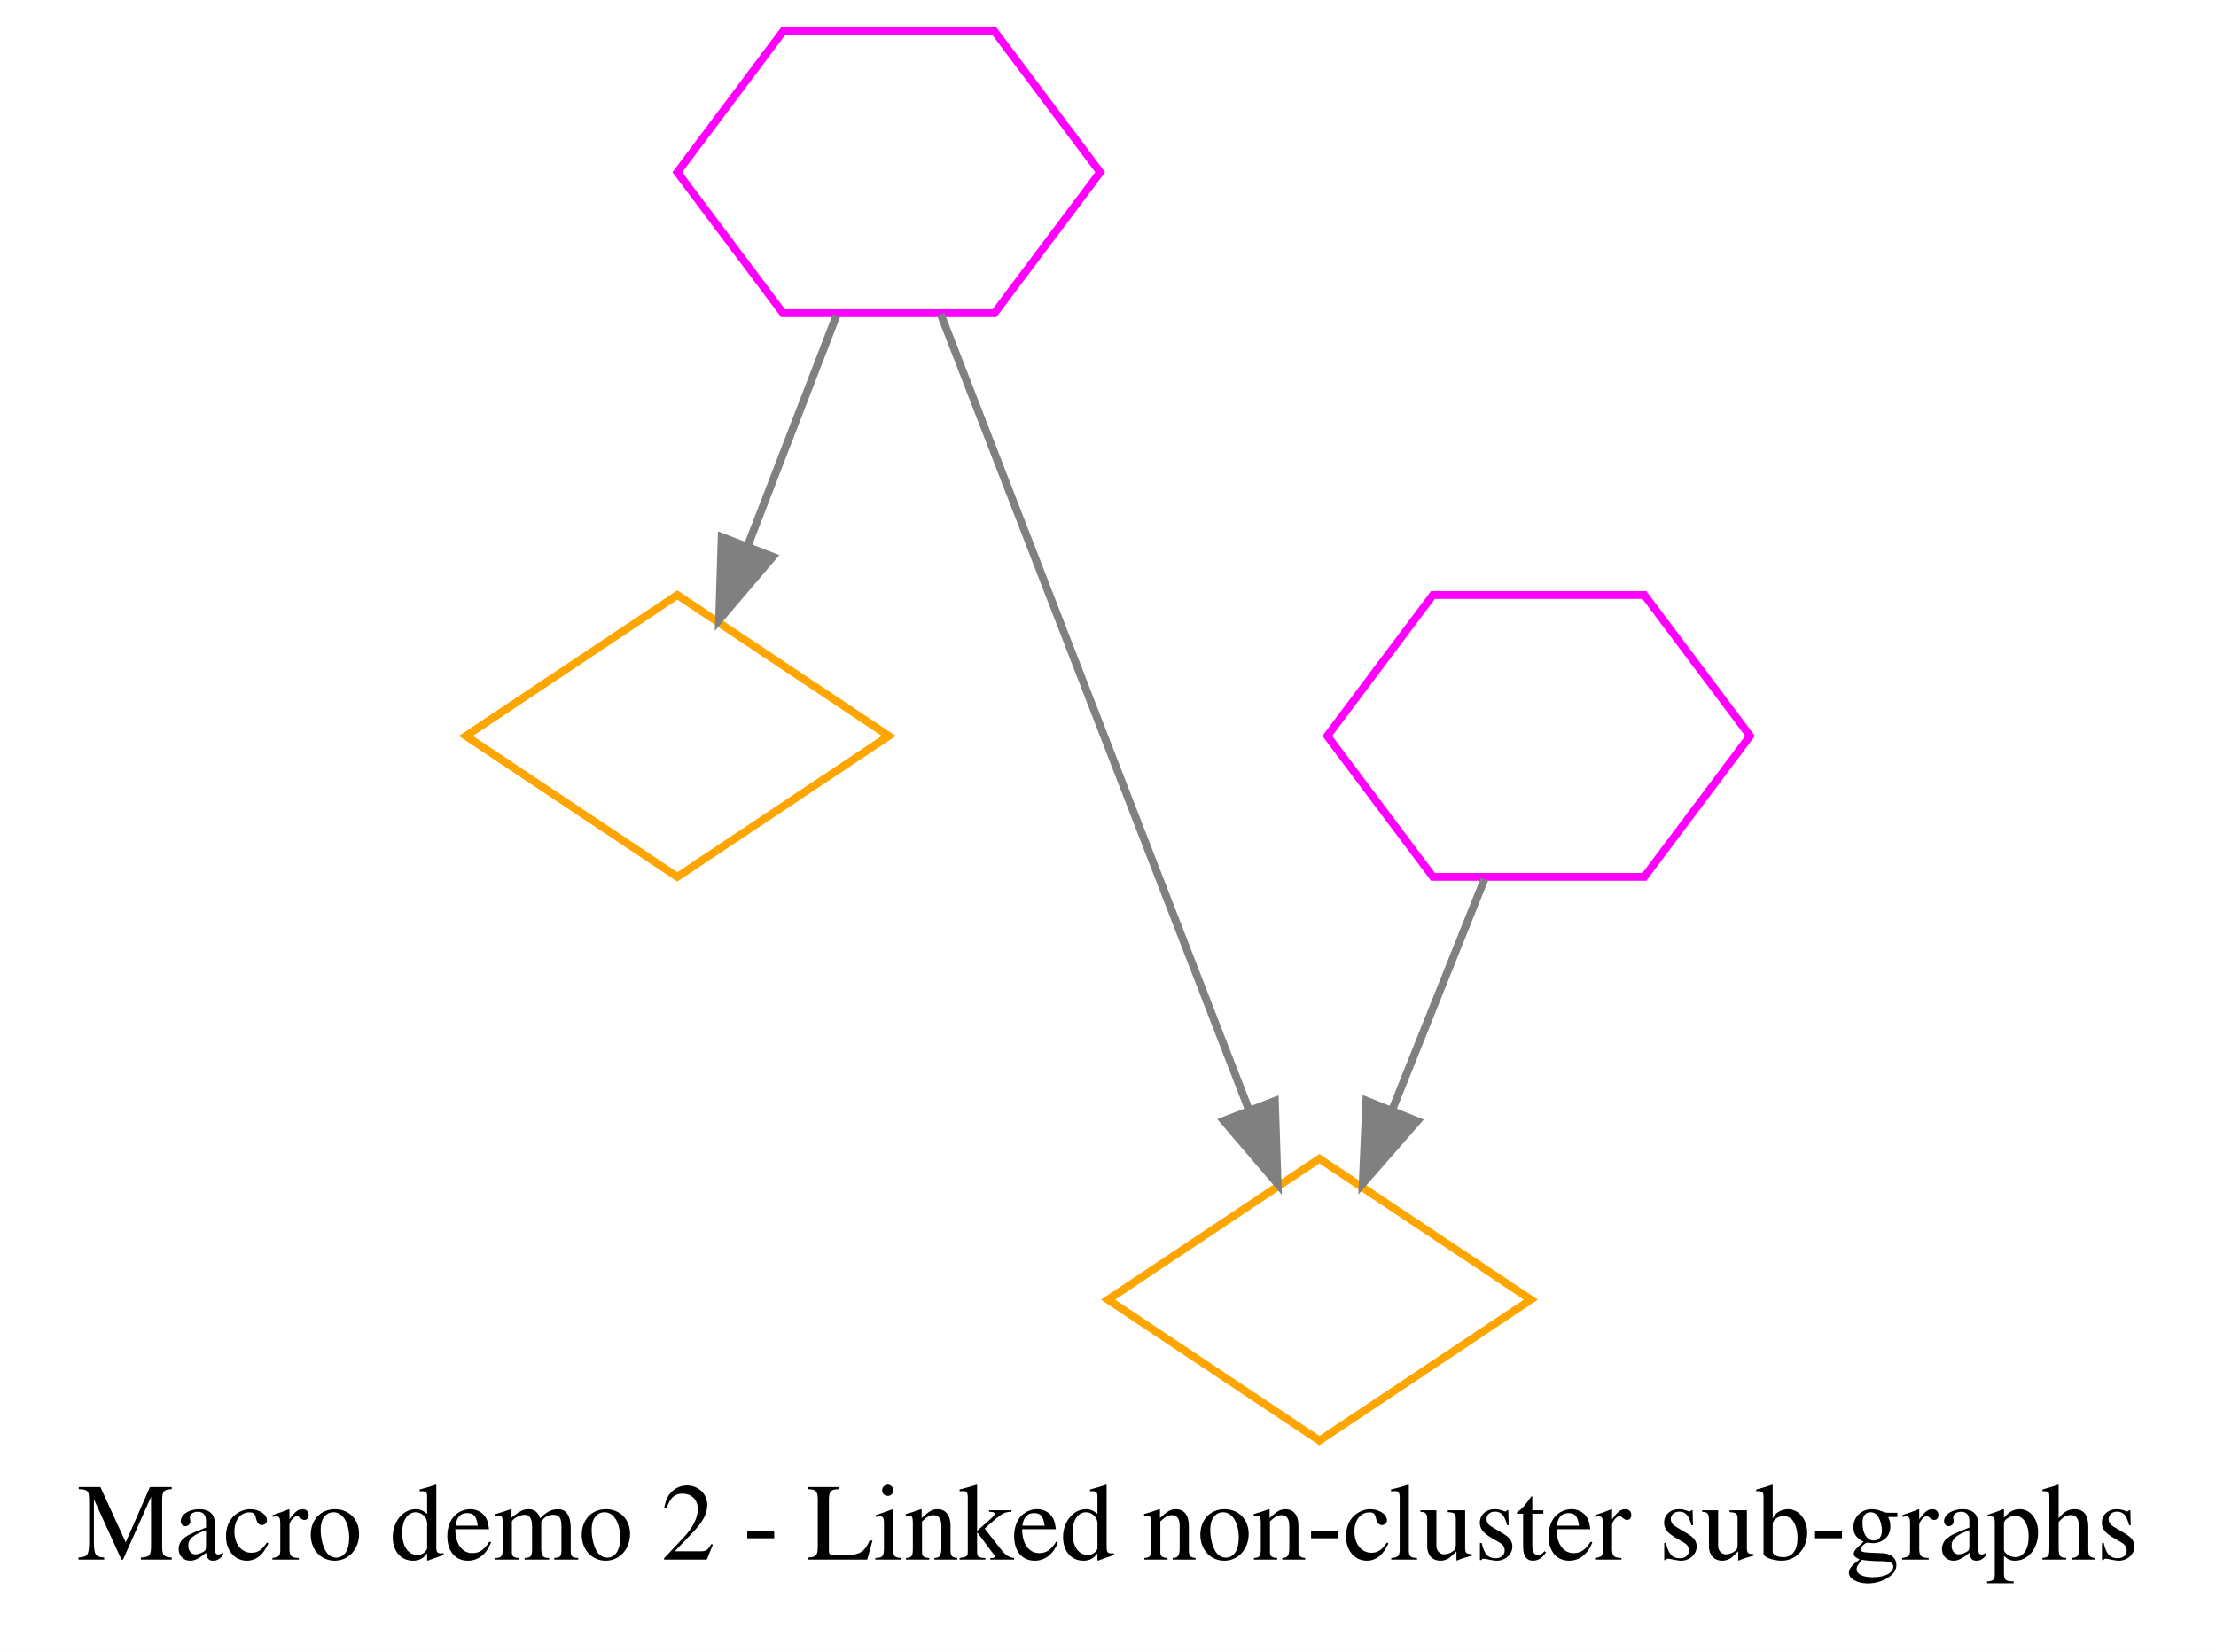
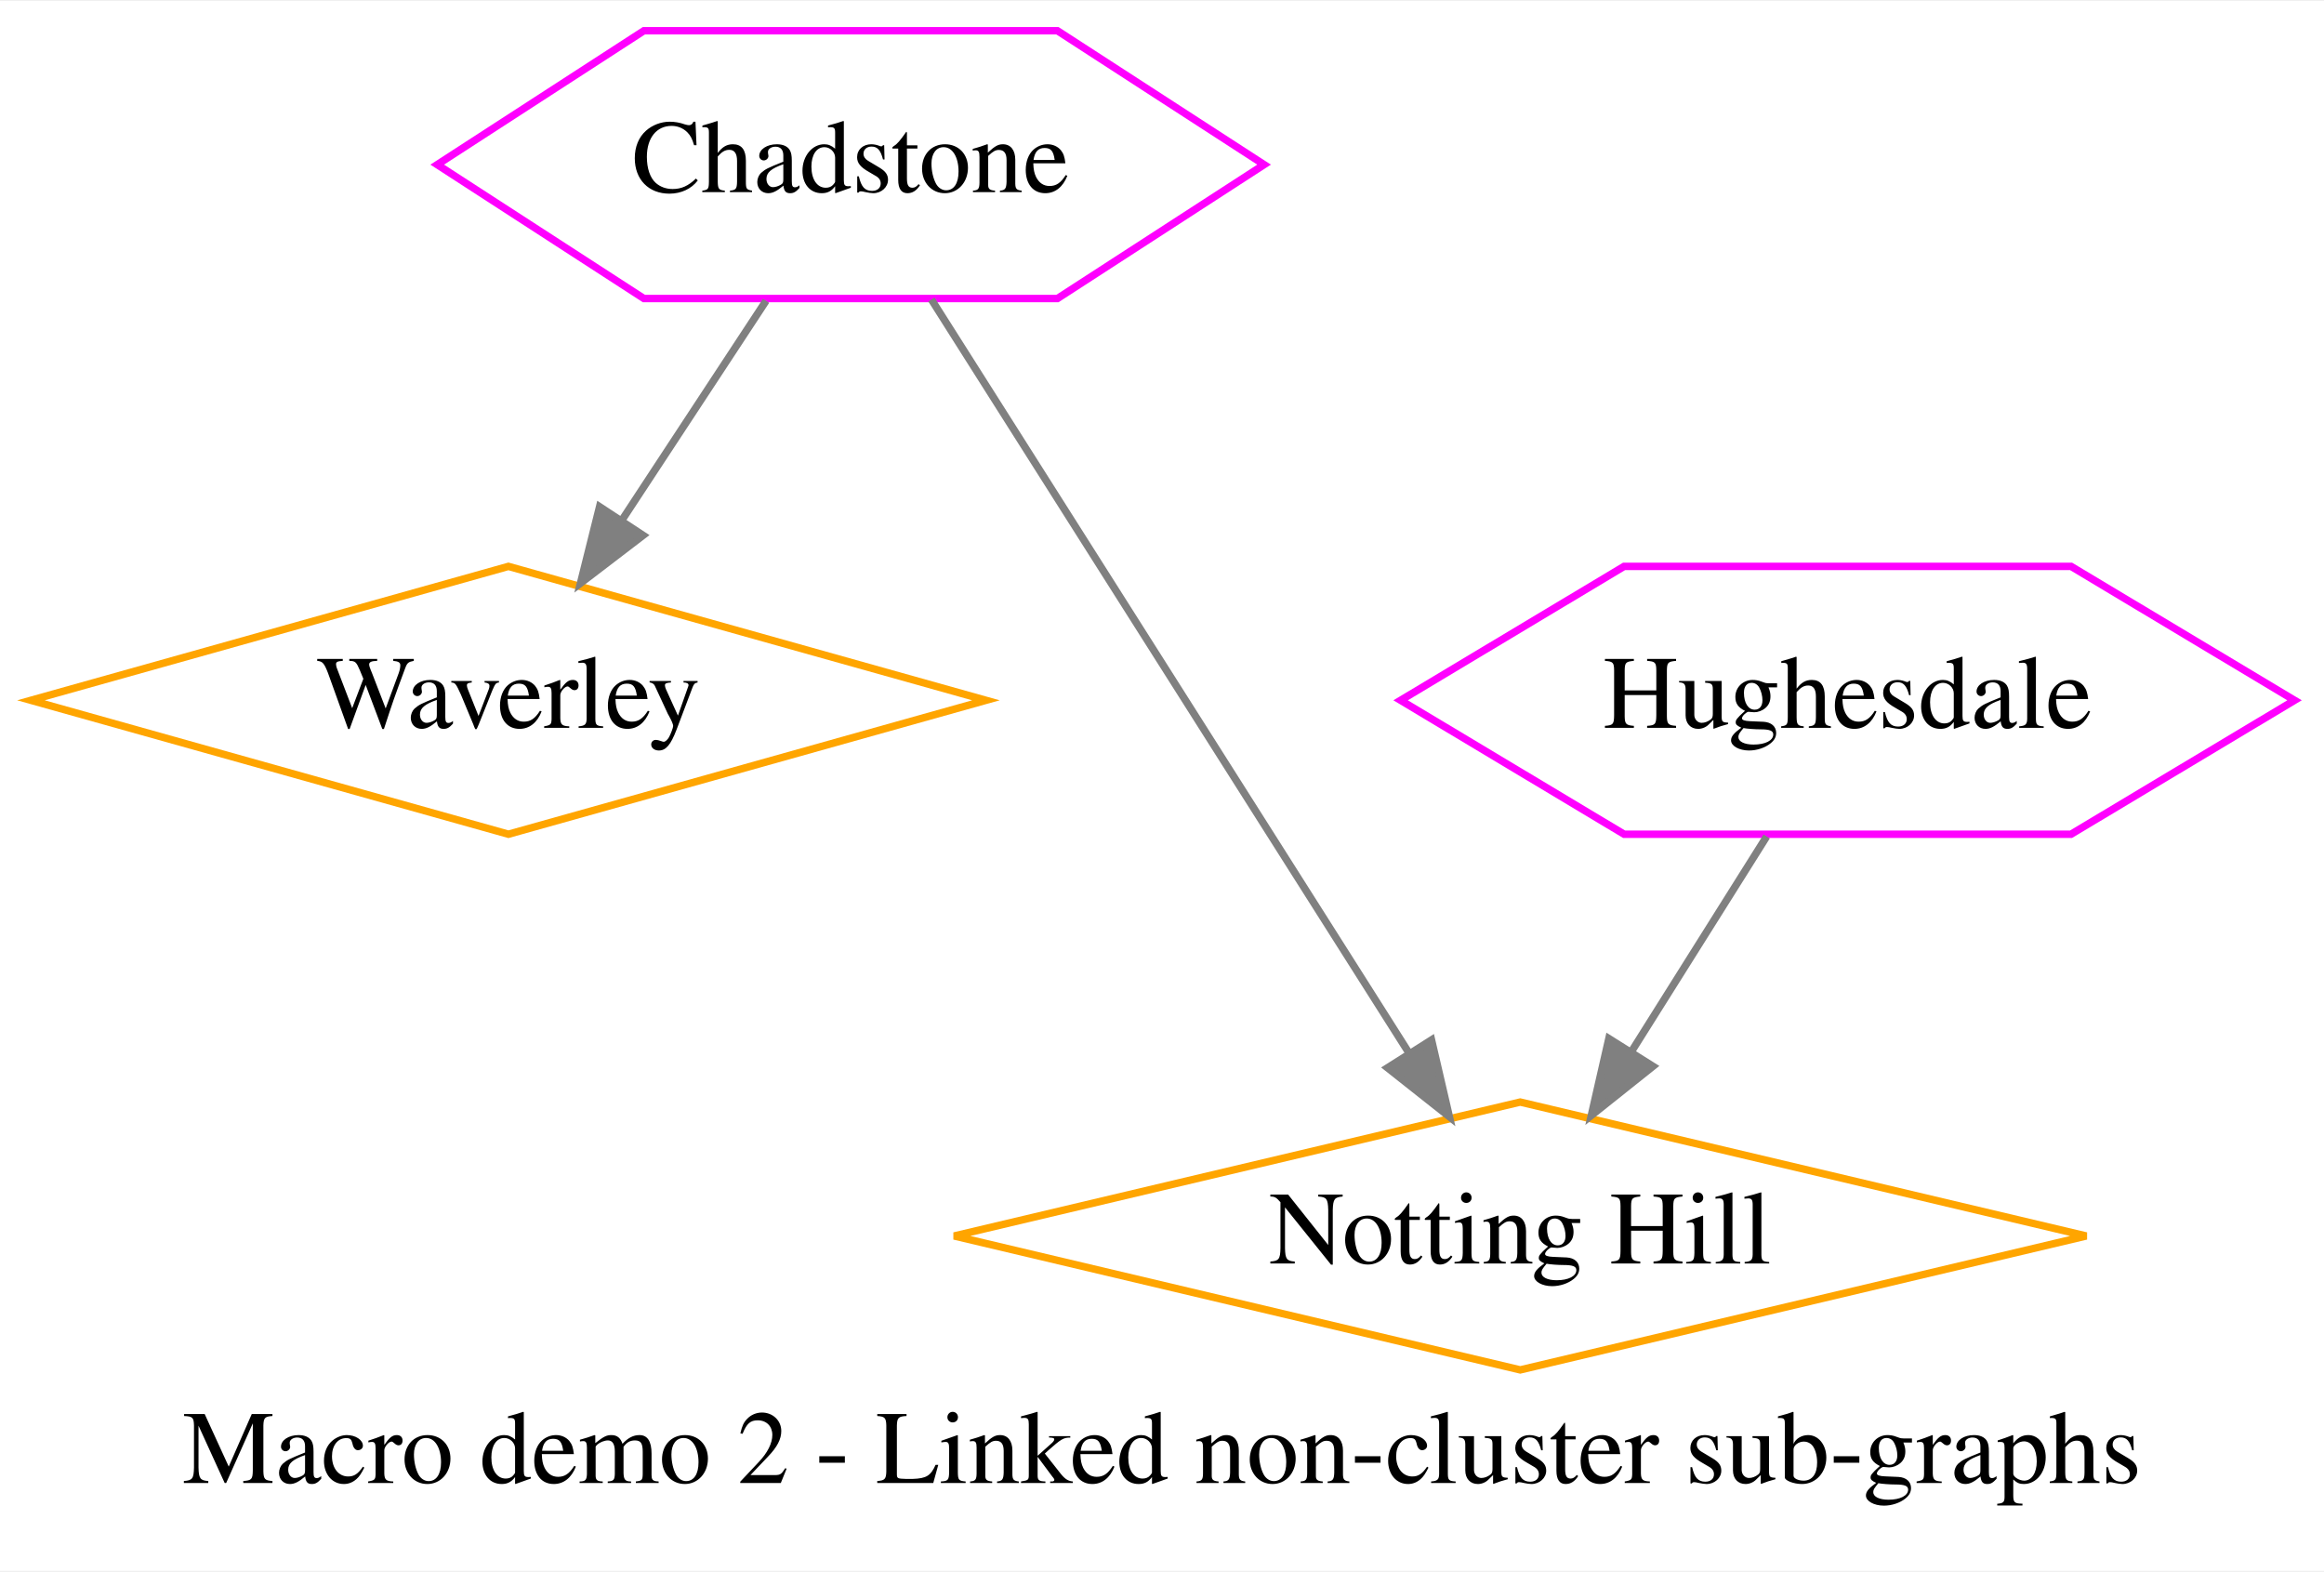
- <svg xmlns="http://www.w3.org/2000/svg" width="283pt" height="211pt" viewBox="0.00 0.00 283.00 211.00">
+ <svg xmlns="http://www.w3.org/2000/svg" width="312pt" height="211pt" viewBox="0.00 0.00 312.38 211.00">
  <g id="graph0" class="graph" transform="scale(1 1) rotate(0) translate(4 207)">
-     <polygon fill="white" stroke="none" points="-4,4 -4,-207 279,-207 279,4 -4,4" />
-     <text text-anchor="middle" x="137.5" y="-7.8" font-family="Times,serif" font-size="14.00">Macro demo 2 - Linked non-cluster sub-graphs</text>
+     <polygon fill="white" stroke="none" points="-4,4 -4,-207 308.38,-207 308.38,4 -4,4" />
+     <text text-anchor="middle" x="152.19" y="-7.8" font-family="Times,serif" font-size="14.00">Macro demo 2 - Linked non-cluster sub-graphs</text>
    <g id="node1" class="node">
-       <polygon fill="none" stroke="magenta" points="136.5,-185 123,-203 96,-203 82.5,-185 96,-167 123,-167 136.5,-185" />
+       <polygon fill="none" stroke="magenta" points="165.913,-185 138.127,-203 82.555,-203 54.769,-185 82.555,-167 138.127,-167 165.913,-185" />
+       <text text-anchor="middle" x="110.341" y="-181.3" font-family="Times,serif" font-size="14.00">Chadstone</text>
    </g>
    <g id="node2" class="node">
-       <polygon fill="none" stroke="orange" points="82.5,-131 55.5,-113 82.5,-95 109.5,-113 82.5,-131" />
+       <polygon fill="none" stroke="orange" points="64.341,-131 0.159,-113 64.341,-95 128.523,-113 64.341,-131" />
+       <text text-anchor="middle" x="64.341" y="-109.3" font-family="Times,serif" font-size="14.00">Waverley</text>
    </g>
    <g id="edge1" class="edge">
-       <path fill="none" stroke="grey" d="M102.826,-166.697C99.395,-157.802 95.166,-146.839 91.456,-137.219" />
-       <polygon fill="grey" stroke="grey" points="94.697,-135.895 87.832,-127.825 88.166,-138.414 94.697,-135.895" />
+       <path fill="none" stroke="grey" d="M98.97,-166.697C93.104,-157.769 85.868,-146.758 79.529,-137.113" />
+       <polygon fill="grey" stroke="grey" points="82.443,-135.173 74.026,-128.738 76.593,-139.018 82.443,-135.173" />
    </g>
    <g id="node4" class="node">
-       <polygon fill="none" stroke="orange" points="164.5,-59 137.5,-41 164.5,-23 191.5,-41 164.5,-59" />
+       <polygon fill="none" stroke="orange" points="200.341,-59 124.26,-41 200.341,-23 276.422,-41 200.341,-59" />
+       <text text-anchor="middle" x="200.341" y="-37.3" font-family="Times,serif" font-size="14.00">Notting Hill</text>
    </g>
    <g id="edge3" class="edge">
-       <path fill="none" stroke="grey" d="M116.134,-166.871C125.956,-141.512 144.394,-93.911 155.449,-65.369" />
-       <polygon fill="grey" stroke="grey" points="158.81,-66.381 159.158,-55.792 152.282,-63.853 158.81,-66.381" />
+       <path fill="none" stroke="grey" d="M121.197,-166.871C137.228,-141.578 167.284,-94.157 185.389,-65.591" />
+       <polygon fill="grey" stroke="grey" points="188.417,-67.351 190.815,-57.031 182.505,-63.603 188.417,-67.351" />
    </g>
    <g id="node3" class="node">
-       <polygon fill="none" stroke="magenta" points="219.5,-113 206,-131 179,-131 165.5,-113 179,-95 206,-95 219.5,-113" />
+       <polygon fill="none" stroke="magenta" points="304.419,-113 274.38,-131 214.302,-131 184.263,-113 214.302,-95 274.38,-95 304.419,-113" />
+       <text text-anchor="middle" x="244.341" y="-109.3" font-family="Times,serif" font-size="14.00">Hughesdale</text>
    </g>
    <g id="edge2" class="edge">
-       <path fill="none" stroke="grey" d="M185.579,-94.697C182.021,-85.802 177.636,-74.839 173.788,-65.219" />
-       <polygon fill="grey" stroke="grey" points="176.993,-63.809 170.03,-55.825 170.494,-66.409 176.993,-63.809" />
+       <path fill="none" stroke="grey" d="M233.465,-94.697C227.988,-85.983 221.262,-75.284 215.306,-65.808" />
+       <polygon fill="grey" stroke="grey" points="218.182,-63.806 209.897,-57.202 212.255,-67.531 218.182,-63.806" />
    </g>
  </g>
</svg>
